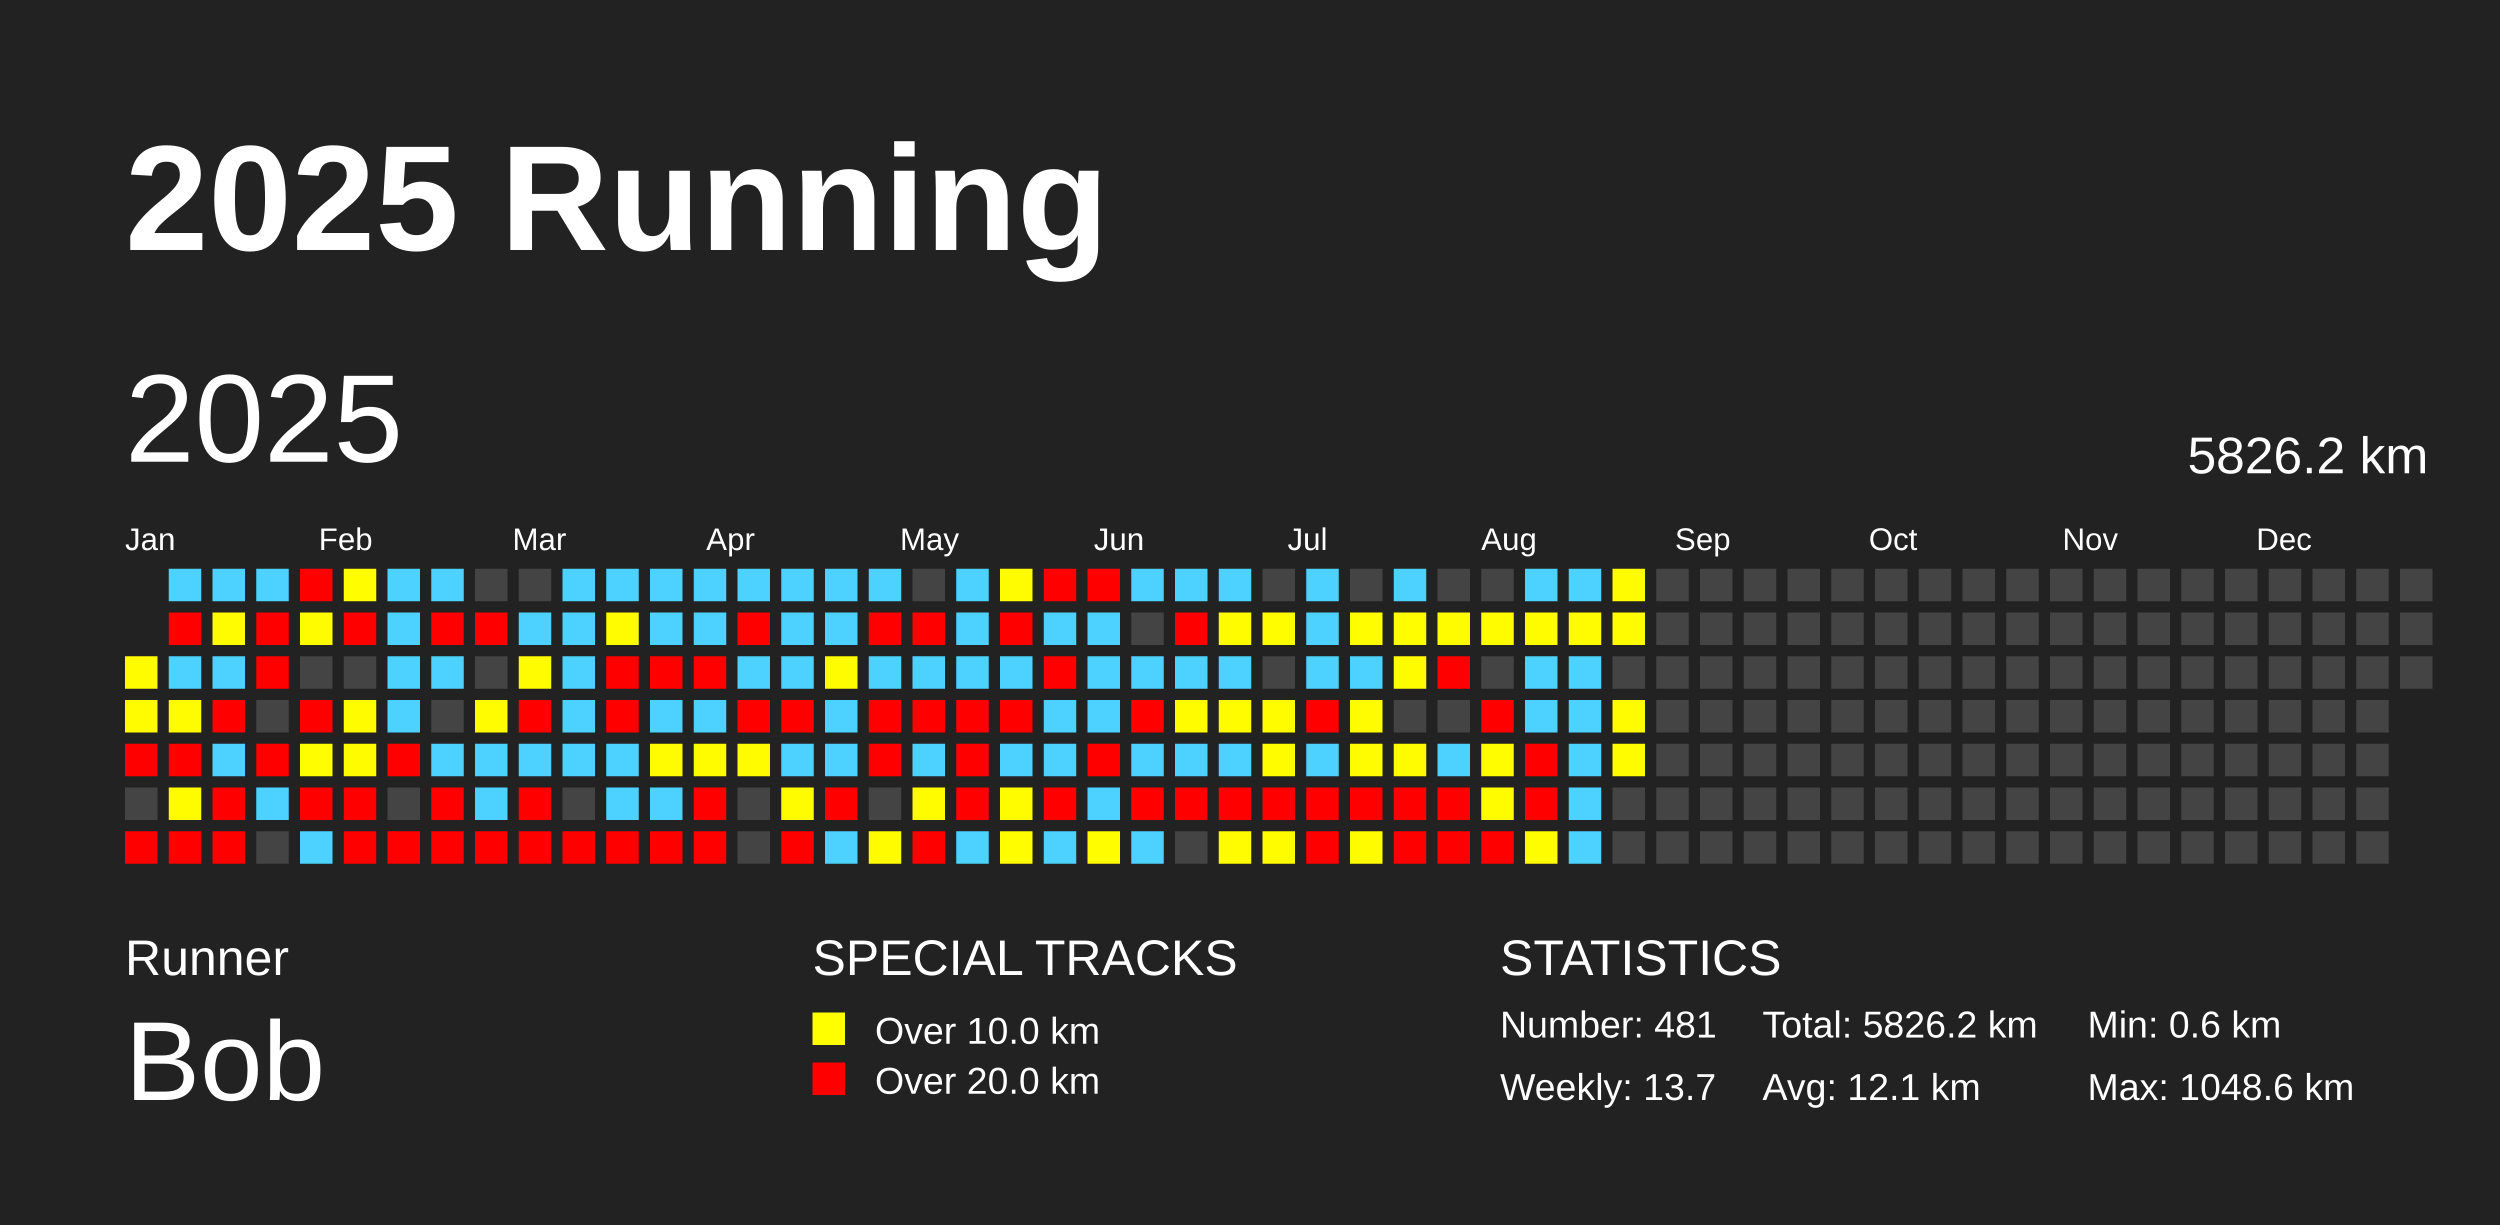
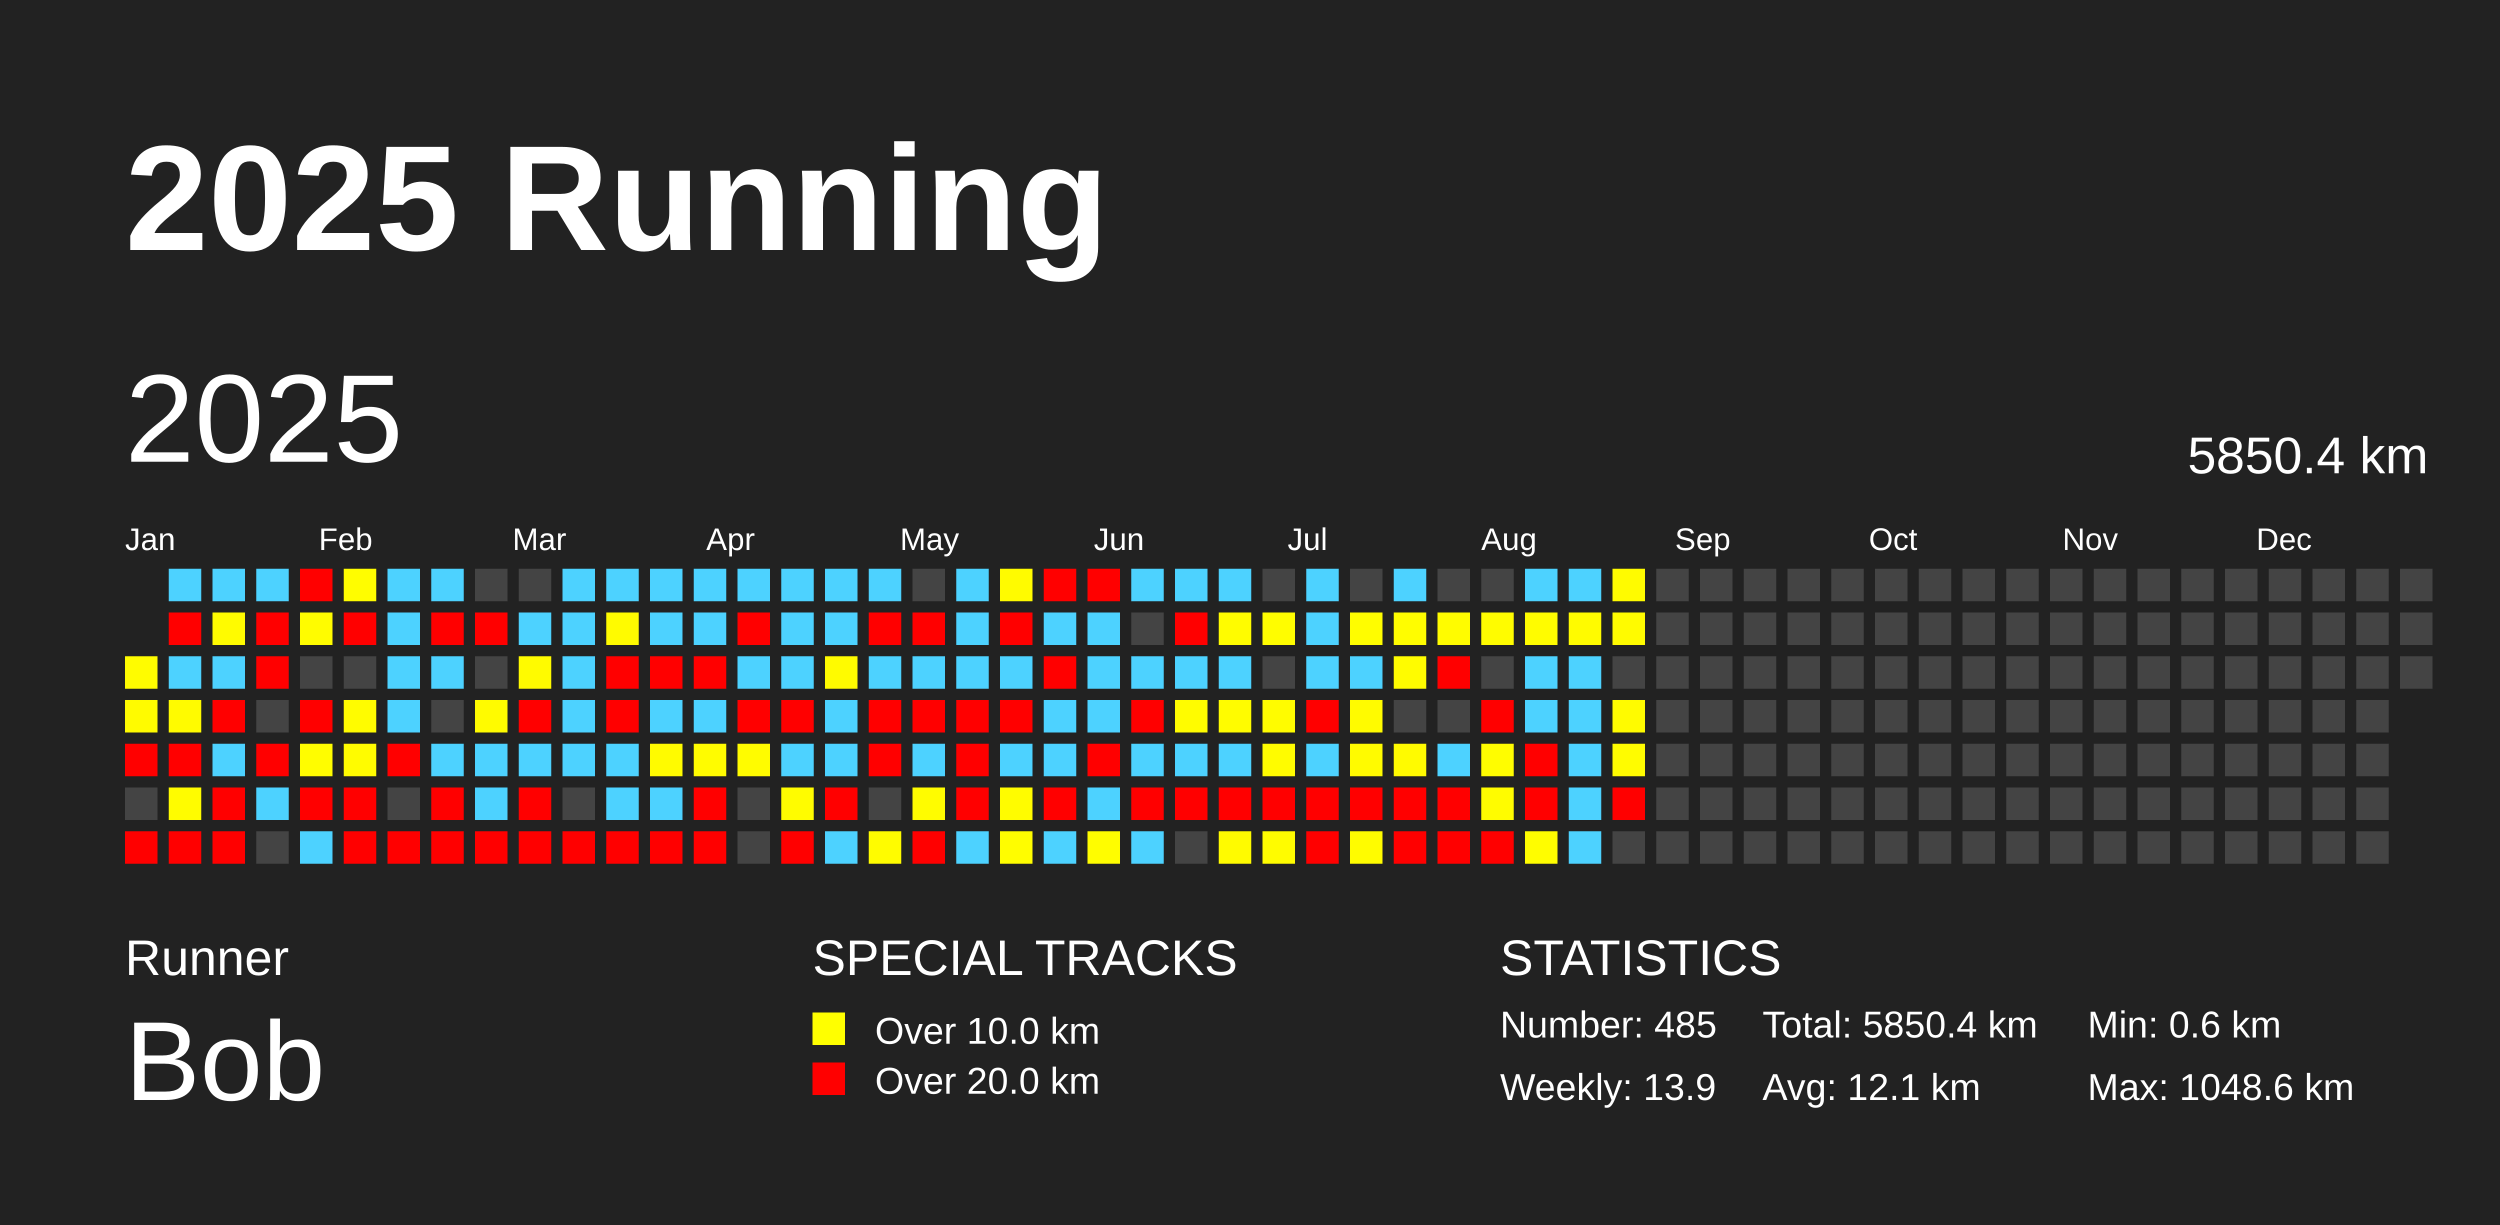
<svg xmlns="http://www.w3.org/2000/svg" baseProfile="full" height="98mm" version="1.1" viewBox="0,0,200,98" width="200mm">
  <defs />
  <rect fill="#222222" height="98" width="200" x="0" y="0" />
  <text fill="#FFFFFF" style="font-size:12px; font-family:Arial; font-weight:bold;" x="10" y="20">2025 Running</text>
  <text fill="#FFFFFF" style="font-size:4px; font-family:Arial" x="10" y="78">Runner</text>
  <text fill="#FFFFFF" style="font-size:9px; font-family:Arial" x="10" y="88">Bob</text>
  <text fill="#FFFFFF" style="font-size:4px; font-family:Arial" x="65" y="78">SPECIAL TRACKS</text>
  <rect fill="yellow" height="2.6" width="2.6" x="65" y="81" />
  <text fill="#FFFFFF" style="font-size:3px; font-family:Arial" x="70" y="83.5">Over 10.0 km</text>
  <rect fill="red" height="2.6" width="2.6" x="65" y="85" />
  <text fill="#FFFFFF" style="font-size:3px; font-family:Arial" x="70" y="87.5">Over 20.0 km</text>
  <text fill="#FFFFFF" style="font-size:4px; font-family:Arial" x="120" y="78">STATISTICS</text>
-   <text fill="#FFFFFF" style="font-size:3px; font-family:Arial" x="120" y="83">Number: 481</text>
-   <text fill="#FFFFFF" style="font-size:3px; font-family:Arial" x="120" y="88">Weekly: 13.7</text>
-   <text fill="#FFFFFF" style="font-size:3px; font-family:Arial" x="141" y="83">Total: 5826.2 km</text>
+   <text fill="#FFFFFF" style="font-size:3px; font-family:Arial" x="120" y="83">Number: 485</text>
+   <text fill="#FFFFFF" style="font-size:3px; font-family:Arial" x="120" y="88">Weekly: 13.9</text>
+   <text fill="#FFFFFF" style="font-size:3px; font-family:Arial" x="141" y="83">Total: 5850.4 km</text>
  <text fill="#FFFFFF" style="font-size:3px; font-family:Arial" x="141" y="88">Avg: 12.1 km</text>
  <text fill="#FFFFFF" style="font-size:3px; font-family:Arial" x="167" y="83">Min: 0.6 km</text>
  <text fill="#FFFFFF" style="font-size:3px; font-family:Arial" x="167" y="88">Max: 1048.6 km</text>
  <text dominant-baseline="hanging" fill="#FFFFFF" style="font-size:10.0px; font-family:Arial;" x="10" y="30">2025</text>
-   <text dominant-baseline="hanging" fill="#FFFFFF" style="font-size:4.125px; font-family:Arial;" x="175" y="35">5826.2 km</text>
+   <text dominant-baseline="hanging" fill="#FFFFFF" style="font-size:4.125px; font-family:Arial;" x="175" y="35">5850.4 km</text>
  <text fill="#FFFFFF" style="font-size:2.5px; font-family:Arial" x="10.0" y="44">Jan</text>
  <text fill="#FFFFFF" style="font-size:2.5px; font-family:Arial" x="25.5" y="44">Feb</text>
  <text fill="#FFFFFF" style="font-size:2.5px; font-family:Arial" x="41.0" y="44">Mar</text>
  <text fill="#FFFFFF" style="font-size:2.5px; font-family:Arial" x="56.5" y="44">Apr</text>
  <text fill="#FFFFFF" style="font-size:2.5px; font-family:Arial" x="72.0" y="44">May</text>
  <text fill="#FFFFFF" style="font-size:2.5px; font-family:Arial" x="87.5" y="44">Jun</text>
  <text fill="#FFFFFF" style="font-size:2.5px; font-family:Arial" x="103.0" y="44">Jul</text>
  <text fill="#FFFFFF" style="font-size:2.5px; font-family:Arial" x="118.5" y="44">Aug</text>
  <text fill="#FFFFFF" style="font-size:2.5px; font-family:Arial" x="134.0" y="44">Sep</text>
  <text fill="#FFFFFF" style="font-size:2.5px; font-family:Arial" x="149.5" y="44">Oct</text>
  <text fill="#FFFFFF" style="font-size:2.5px; font-family:Arial" x="165.0" y="44">Nov</text>
  <text fill="#FFFFFF" style="font-size:2.5px; font-family:Arial" x="180.5" y="44">Dec</text>
  <rect fill="#fffc00" height="2.6" width="2.6" x="10.0" y="52.5" />
  <rect fill="#fffb00" height="2.6" width="2.6" x="10.0" y="56.0" />
  <rect fill="red" height="2.6" width="2.6" x="10.0" y="59.5" />
  <rect fill="#444444" height="2.6" width="2.6" x="10.0" y="63.0" />
  <rect fill="red" height="2.6" width="2.6" x="10.0" y="66.5" />
  <rect fill="#4dd2ff" height="2.6" width="2.6" x="13.5" y="45.5" />
  <rect fill="red" height="2.6" width="2.6" x="13.5" y="49.0" />
  <rect fill="#4dd2ff" height="2.6" width="2.6" x="13.5" y="52.5" />
  <rect fill="#fffb00" height="2.6" width="2.6" x="13.5" y="56.0" />
  <rect fill="red" height="2.6" width="2.6" x="13.5" y="59.5" />
  <rect fill="#fffc00" height="2.6" width="2.6" x="13.5" y="63.0" />
  <rect fill="red" height="2.6" width="2.6" x="13.5" y="66.5" />
  <rect fill="#4dd2ff" height="2.6" width="2.6" x="17.0" y="45.5" />
  <rect fill="#fffb00" height="2.6" width="2.6" x="17.0" y="49.0" />
  <rect fill="#4dd2ff" height="2.6" width="2.6" x="17.0" y="52.5" />
  <rect fill="red" height="2.6" width="2.6" x="17.0" y="56.0" />
  <rect fill="#4dd2ff" height="2.6" width="2.6" x="17.0" y="59.5" />
  <rect fill="red" height="2.6" width="2.6" x="17.0" y="63.0" />
  <rect fill="red" height="2.6" width="2.6" x="17.0" y="66.5" />
  <rect fill="#4dd2ff" height="2.6" width="2.6" x="20.5" y="45.5" />
  <rect fill="red" height="2.6" width="2.6" x="20.5" y="49.0" />
  <rect fill="red" height="2.6" width="2.6" x="20.5" y="52.5" />
  <rect fill="#444444" height="2.6" width="2.6" x="20.5" y="56.0" />
  <rect fill="red" height="2.6" width="2.6" x="20.5" y="59.5" />
  <rect fill="#4dd2ff" height="2.6" width="2.6" x="20.5" y="63.0" />
  <rect fill="#444444" height="2.6" width="2.6" x="20.5" y="66.5" />
  <rect fill="red" height="2.6" width="2.6" x="24.0" y="45.5" />
  <rect fill="#fffc00" height="2.6" width="2.6" x="24.0" y="49.0" />
  <rect fill="#444444" height="2.6" width="2.6" x="24.0" y="52.5" />
  <rect fill="red" height="2.6" width="2.6" x="24.0" y="56.0" />
  <rect fill="#fffd00" height="2.6" width="2.6" x="24.0" y="59.5" />
  <rect fill="red" height="2.6" width="2.6" x="24.0" y="63.0" />
  <rect fill="#4dd2ff" height="2.6" width="2.6" x="24.0" y="66.5" />
  <rect fill="#fffd00" height="2.6" width="2.6" x="27.5" y="45.5" />
  <rect fill="red" height="2.6" width="2.6" x="27.5" y="49.0" />
  <rect fill="#444444" height="2.6" width="2.6" x="27.5" y="52.5" />
  <rect fill="#fffc00" height="2.6" width="2.6" x="27.5" y="56.0" />
  <rect fill="#fffc00" height="2.6" width="2.6" x="27.5" y="59.5" />
  <rect fill="red" height="2.6" width="2.6" x="27.5" y="63.0" />
  <rect fill="red" height="2.6" width="2.6" x="27.5" y="66.5" />
  <rect fill="#4dd2ff" height="2.6" width="2.6" x="31.0" y="45.5" />
  <rect fill="#4dd2ff" height="2.6" width="2.6" x="31.0" y="49.0" />
  <rect fill="#4dd2ff" height="2.6" width="2.6" x="31.0" y="52.5" />
  <rect fill="#4dd2ff" height="2.6" width="2.6" x="31.0" y="56.0" />
  <rect fill="red" height="2.6" width="2.6" x="31.0" y="59.5" />
  <rect fill="#444444" height="2.6" width="2.6" x="31.0" y="63.0" />
  <rect fill="red" height="2.6" width="2.6" x="31.0" y="66.5" />
  <rect fill="#4dd2ff" height="2.6" width="2.6" x="34.5" y="45.5" />
  <rect fill="red" height="2.6" width="2.6" x="34.5" y="49.0" />
  <rect fill="#4dd2ff" height="2.6" width="2.6" x="34.5" y="52.5" />
  <rect fill="#444444" height="2.6" width="2.6" x="34.5" y="56.0" />
  <rect fill="#4dd2ff" height="2.6" width="2.6" x="34.5" y="59.5" />
  <rect fill="red" height="2.6" width="2.6" x="34.5" y="63.0" />
  <rect fill="red" height="2.6" width="2.6" x="34.5" y="66.5" />
  <rect fill="#444444" height="2.6" width="2.6" x="38.0" y="45.5" />
  <rect fill="red" height="2.6" width="2.6" x="38.0" y="49.0" />
  <rect fill="#444444" height="2.6" width="2.6" x="38.0" y="52.5" />
  <rect fill="#fffb00" height="2.6" width="2.6" x="38.0" y="56.0" />
  <rect fill="#4dd2ff" height="2.6" width="2.6" x="38.0" y="59.5" />
  <rect fill="#4dd2ff" height="2.6" width="2.6" x="38.0" y="63.0" />
  <rect fill="red" height="2.6" width="2.6" x="38.0" y="66.5" />
  <rect fill="#444444" height="2.6" width="2.6" x="41.5" y="45.5" />
  <rect fill="#4dd2ff" height="2.6" width="2.6" x="41.5" y="49.0" />
  <rect fill="#fffb00" height="2.6" width="2.6" x="41.5" y="52.5" />
  <rect fill="red" height="2.6" width="2.6" x="41.5" y="56.0" />
  <rect fill="#4dd2ff" height="2.6" width="2.6" x="41.5" y="59.5" />
  <rect fill="red" height="2.6" width="2.6" x="41.5" y="63.0" />
  <rect fill="red" height="2.6" width="2.6" x="41.5" y="66.5" />
  <rect fill="#4dd2ff" height="2.6" width="2.6" x="45.0" y="45.5" />
  <rect fill="#4dd2ff" height="2.6" width="2.6" x="45.0" y="49.0" />
  <rect fill="#4dd2ff" height="2.6" width="2.6" x="45.0" y="52.5" />
  <rect fill="#4dd2ff" height="2.6" width="2.6" x="45.0" y="56.0" />
  <rect fill="#4dd2ff" height="2.6" width="2.6" x="45.0" y="59.5" />
  <rect fill="#444444" height="2.6" width="2.6" x="45.0" y="63.0" />
  <rect fill="red" height="2.6" width="2.6" x="45.0" y="66.5" />
  <rect fill="#4dd2ff" height="2.6" width="2.6" x="48.5" y="45.5" />
  <rect fill="#fffb00" height="2.6" width="2.6" x="48.5" y="49.0" />
  <rect fill="red" height="2.6" width="2.6" x="48.5" y="52.5" />
  <rect fill="red" height="2.6" width="2.6" x="48.5" y="56.0" />
  <rect fill="#4dd2ff" height="2.6" width="2.6" x="48.5" y="59.5" />
  <rect fill="#4dd2ff" height="2.6" width="2.6" x="48.5" y="63.0" />
  <rect fill="red" height="2.6" width="2.6" x="48.5" y="66.5" />
  <rect fill="#4dd2ff" height="2.6" width="2.6" x="52.0" y="45.5" />
  <rect fill="#4dd2ff" height="2.6" width="2.6" x="52.0" y="49.0" />
  <rect fill="red" height="2.6" width="2.6" x="52.0" y="52.5" />
  <rect fill="#4dd2ff" height="2.6" width="2.6" x="52.0" y="56.0" />
  <rect fill="#fffb00" height="2.6" width="2.6" x="52.0" y="59.5" />
  <rect fill="#4dd2ff" height="2.6" width="2.6" x="52.0" y="63.0" />
  <rect fill="red" height="2.6" width="2.6" x="52.0" y="66.5" />
  <rect fill="#4dd2ff" height="2.6" width="2.6" x="55.5" y="45.5" />
  <rect fill="#4dd2ff" height="2.6" width="2.6" x="55.5" y="49.0" />
  <rect fill="red" height="2.6" width="2.6" x="55.5" y="52.5" />
  <rect fill="#4dd2ff" height="2.6" width="2.6" x="55.5" y="56.0" />
  <rect fill="#fffc00" height="2.6" width="2.6" x="55.5" y="59.5" />
  <rect fill="red" height="2.6" width="2.6" x="55.5" y="63.0" />
  <rect fill="red" height="2.6" width="2.6" x="55.5" y="66.5" />
  <rect fill="#4dd2ff" height="2.6" width="2.6" x="59.0" y="45.5" />
  <rect fill="red" height="2.6" width="2.6" x="59.0" y="49.0" />
  <rect fill="#4dd2ff" height="2.6" width="2.6" x="59.0" y="52.5" />
  <rect fill="red" height="2.6" width="2.6" x="59.0" y="56.0" />
  <rect fill="#fffc00" height="2.6" width="2.6" x="59.0" y="59.5" />
  <rect fill="#444444" height="2.6" width="2.6" x="59.0" y="63.0" />
  <rect fill="#444444" height="2.6" width="2.6" x="59.0" y="66.5" />
  <rect fill="#4dd2ff" height="2.6" width="2.6" x="62.5" y="45.5" />
  <rect fill="#4dd2ff" height="2.6" width="2.6" x="62.5" y="49.0" />
  <rect fill="#4dd2ff" height="2.6" width="2.6" x="62.5" y="52.5" />
  <rect fill="red" height="2.6" width="2.6" x="62.5" y="56.0" />
  <rect fill="#4dd2ff" height="2.6" width="2.6" x="62.5" y="59.5" />
  <rect fill="#fffc00" height="2.6" width="2.6" x="62.5" y="63.0" />
  <rect fill="red" height="2.6" width="2.6" x="62.5" y="66.5" />
  <rect fill="#4dd2ff" height="2.6" width="2.6" x="66.0" y="45.5" />
  <rect fill="#4dd2ff" height="2.6" width="2.6" x="66.0" y="49.0" />
  <rect fill="#fffb00" height="2.6" width="2.6" x="66.0" y="52.5" />
  <rect fill="#4dd2ff" height="2.6" width="2.6" x="66.0" y="56.0" />
  <rect fill="#4dd2ff" height="2.6" width="2.6" x="66.0" y="59.5" />
  <rect fill="red" height="2.6" width="2.6" x="66.0" y="63.0" />
  <rect fill="#4dd2ff" height="2.6" width="2.6" x="66.0" y="66.5" />
  <rect fill="#4dd2ff" height="2.6" width="2.6" x="69.5" y="45.5" />
  <rect fill="red" height="2.6" width="2.6" x="69.5" y="49.0" />
  <rect fill="#4dd2ff" height="2.6" width="2.6" x="69.5" y="52.5" />
  <rect fill="red" height="2.6" width="2.6" x="69.5" y="56.0" />
  <rect fill="red" height="2.6" width="2.6" x="69.5" y="59.5" />
  <rect fill="#444444" height="2.6" width="2.6" x="69.5" y="63.0" />
  <rect fill="#fffc00" height="2.6" width="2.6" x="69.5" y="66.5" />
  <rect fill="#444444" height="2.6" width="2.6" x="73.0" y="45.5" />
  <rect fill="red" height="2.6" width="2.6" x="73.0" y="49.0" />
  <rect fill="#4dd2ff" height="2.6" width="2.6" x="73.0" y="52.5" />
  <rect fill="red" height="2.6" width="2.6" x="73.0" y="56.0" />
  <rect fill="#4dd2ff" height="2.6" width="2.6" x="73.0" y="59.5" />
  <rect fill="#fffc00" height="2.6" width="2.6" x="73.0" y="63.0" />
  <rect fill="red" height="2.6" width="2.6" x="73.0" y="66.5" />
  <rect fill="#4dd2ff" height="2.6" width="2.6" x="76.5" y="45.5" />
  <rect fill="#4dd2ff" height="2.6" width="2.6" x="76.5" y="49.0" />
  <rect fill="#4dd2ff" height="2.6" width="2.6" x="76.5" y="52.5" />
  <rect fill="red" height="2.6" width="2.6" x="76.5" y="56.0" />
  <rect fill="red" height="2.6" width="2.6" x="76.5" y="59.5" />
  <rect fill="red" height="2.6" width="2.6" x="76.5" y="63.0" />
  <rect fill="#4dd2ff" height="2.6" width="2.6" x="76.5" y="66.5" />
  <rect fill="#fffb00" height="2.6" width="2.6" x="80.0" y="45.5" />
  <rect fill="red" height="2.6" width="2.6" x="80.0" y="49.0" />
  <rect fill="#4dd2ff" height="2.6" width="2.6" x="80.0" y="52.5" />
  <rect fill="red" height="2.6" width="2.6" x="80.0" y="56.0" />
  <rect fill="#4dd2ff" height="2.6" width="2.6" x="80.0" y="59.5" />
  <rect fill="#fffc00" height="2.6" width="2.6" x="80.0" y="63.0" />
  <rect fill="#fffd00" height="2.6" width="2.6" x="80.0" y="66.5" />
  <rect fill="red" height="2.6" width="2.6" x="83.5" y="45.5" />
  <rect fill="#4dd2ff" height="2.6" width="2.6" x="83.5" y="49.0" />
  <rect fill="red" height="2.6" width="2.6" x="83.5" y="52.5" />
  <rect fill="#4dd2ff" height="2.6" width="2.6" x="83.5" y="56.0" />
  <rect fill="#4dd2ff" height="2.6" width="2.6" x="83.5" y="59.5" />
  <rect fill="red" height="2.6" width="2.6" x="83.5" y="63.0" />
  <rect fill="#4dd2ff" height="2.6" width="2.6" x="83.5" y="66.5" />
  <rect fill="red" height="2.6" width="2.6" x="87.0" y="45.5" />
  <rect fill="#4dd2ff" height="2.6" width="2.6" x="87.0" y="49.0" />
  <rect fill="#4dd2ff" height="2.6" width="2.6" x="87.0" y="52.5" />
  <rect fill="#4dd2ff" height="2.6" width="2.6" x="87.0" y="56.0" />
  <rect fill="red" height="2.6" width="2.6" x="87.0" y="59.5" />
  <rect fill="#4dd2ff" height="2.6" width="2.6" x="87.0" y="63.0" />
  <rect fill="#fffd00" height="2.6" width="2.6" x="87.0" y="66.5" />
  <rect fill="#4dd2ff" height="2.6" width="2.6" x="90.5" y="45.5" />
  <rect fill="#444444" height="2.6" width="2.6" x="90.5" y="49.0" />
  <rect fill="#4dd2ff" height="2.6" width="2.6" x="90.5" y="52.5" />
  <rect fill="red" height="2.6" width="2.6" x="90.5" y="56.0" />
  <rect fill="#4dd2ff" height="2.6" width="2.6" x="90.5" y="59.5" />
  <rect fill="red" height="2.6" width="2.6" x="90.5" y="63.0" />
  <rect fill="#4dd2ff" height="2.6" width="2.6" x="90.5" y="66.5" />
  <rect fill="#4dd2ff" height="2.6" width="2.6" x="94.0" y="45.5" />
  <rect fill="red" height="2.6" width="2.6" x="94.0" y="49.0" />
  <rect fill="#4dd2ff" height="2.6" width="2.6" x="94.0" y="52.5" />
  <rect fill="#fffc00" height="2.6" width="2.6" x="94.0" y="56.0" />
  <rect fill="#4dd2ff" height="2.6" width="2.6" x="94.0" y="59.5" />
  <rect fill="red" height="2.6" width="2.6" x="94.0" y="63.0" />
  <rect fill="#444444" height="2.6" width="2.6" x="94.0" y="66.5" />
  <rect fill="#4dd2ff" height="2.6" width="2.6" x="97.5" y="45.5" />
  <rect fill="#fffc00" height="2.6" width="2.6" x="97.5" y="49.0" />
  <rect fill="#4dd2ff" height="2.6" width="2.6" x="97.5" y="52.5" />
  <rect fill="#fffc00" height="2.6" width="2.6" x="97.5" y="56.0" />
  <rect fill="#4dd2ff" height="2.6" width="2.6" x="97.5" y="59.5" />
  <rect fill="red" height="2.6" width="2.6" x="97.5" y="63.0" />
  <rect fill="#fffb00" height="2.6" width="2.6" x="97.5" y="66.5" />
  <rect fill="#444444" height="2.6" width="2.6" x="101.0" y="45.5" />
  <rect fill="#fffd00" height="2.6" width="2.6" x="101.0" y="49.0" />
  <rect fill="#444444" height="2.6" width="2.6" x="101.0" y="52.5" />
  <rect fill="#fffc00" height="2.6" width="2.6" x="101.0" y="56.0" />
  <rect fill="#fffc00" height="2.6" width="2.6" x="101.0" y="59.5" />
  <rect fill="red" height="2.6" width="2.6" x="101.0" y="63.0" />
  <rect fill="#fffc00" height="2.6" width="2.6" x="101.0" y="66.5" />
  <rect fill="#4dd2ff" height="2.6" width="2.6" x="104.5" y="45.5" />
  <rect fill="#4dd2ff" height="2.6" width="2.6" x="104.5" y="49.0" />
  <rect fill="#4dd2ff" height="2.6" width="2.6" x="104.5" y="52.5" />
  <rect fill="red" height="2.6" width="2.6" x="104.5" y="56.0" />
  <rect fill="#4dd2ff" height="2.6" width="2.6" x="104.5" y="59.5" />
  <rect fill="red" height="2.6" width="2.6" x="104.5" y="63.0" />
  <rect fill="red" height="2.6" width="2.6" x="104.5" y="66.5" />
  <rect fill="#444444" height="2.6" width="2.6" x="108.0" y="45.5" />
  <rect fill="#fffd00" height="2.6" width="2.6" x="108.0" y="49.0" />
  <rect fill="#4dd2ff" height="2.6" width="2.6" x="108.0" y="52.5" />
  <rect fill="#fffb00" height="2.6" width="2.6" x="108.0" y="56.0" />
  <rect fill="#fffb00" height="2.6" width="2.6" x="108.0" y="59.5" />
  <rect fill="red" height="2.6" width="2.6" x="108.0" y="63.0" />
  <rect fill="#fffc00" height="2.6" width="2.6" x="108.0" y="66.5" />
  <rect fill="#4dd2ff" height="2.6" width="2.6" x="111.5" y="45.5" />
  <rect fill="#fffd00" height="2.6" width="2.6" x="111.5" y="49.0" />
  <rect fill="#fffc00" height="2.6" width="2.6" x="111.5" y="52.5" />
  <rect fill="#444444" height="2.6" width="2.6" x="111.5" y="56.0" />
  <rect fill="#fffb00" height="2.6" width="2.6" x="111.5" y="59.5" />
  <rect fill="red" height="2.6" width="2.6" x="111.5" y="63.0" />
  <rect fill="red" height="2.6" width="2.6" x="111.5" y="66.5" />
  <rect fill="#444444" height="2.6" width="2.6" x="115.0" y="45.5" />
  <rect fill="#fffc00" height="2.6" width="2.6" x="115.0" y="49.0" />
  <rect fill="red" height="2.6" width="2.6" x="115.0" y="52.5" />
  <rect fill="#444444" height="2.6" width="2.6" x="115.0" y="56.0" />
  <rect fill="#4dd2ff" height="2.6" width="2.6" x="115.0" y="59.5" />
  <rect fill="red" height="2.6" width="2.6" x="115.0" y="63.0" />
  <rect fill="red" height="2.6" width="2.6" x="115.0" y="66.5" />
  <rect fill="#444444" height="2.6" width="2.6" x="118.5" y="45.5" />
  <rect fill="#fffc00" height="2.6" width="2.6" x="118.5" y="49.0" />
  <rect fill="#444444" height="2.6" width="2.6" x="118.5" y="52.5" />
  <rect fill="red" height="2.6" width="2.6" x="118.5" y="56.0" />
  <rect fill="#fffd00" height="2.6" width="2.6" x="118.5" y="59.5" />
  <rect fill="#fffc00" height="2.6" width="2.6" x="118.5" y="63.0" />
  <rect fill="red" height="2.6" width="2.6" x="118.5" y="66.5" />
  <rect fill="#4dd2ff" height="2.6" width="2.6" x="122.0" y="45.5" />
  <rect fill="#fffc00" height="2.6" width="2.6" x="122.0" y="49.0" />
  <rect fill="#4dd2ff" height="2.6" width="2.6" x="122.0" y="52.5" />
  <rect fill="#4dd2ff" height="2.6" width="2.6" x="122.0" y="56.0" />
  <rect fill="red" height="2.6" width="2.6" x="122.0" y="59.5" />
  <rect fill="red" height="2.6" width="2.6" x="122.0" y="63.0" />
  <rect fill="#fffd00" height="2.6" width="2.6" x="122.0" y="66.5" />
  <rect fill="#4dd2ff" height="2.6" width="2.6" x="125.5" y="45.5" />
  <rect fill="#fffb00" height="2.6" width="2.6" x="125.5" y="49.0" />
  <rect fill="#4dd2ff" height="2.6" width="2.6" x="125.5" y="52.5" />
  <rect fill="#4dd2ff" height="2.6" width="2.6" x="125.5" y="56.0" />
  <rect fill="#4dd2ff" height="2.6" width="2.6" x="125.5" y="59.5" />
  <rect fill="#4dd2ff" height="2.6" width="2.6" x="125.5" y="63.0" />
  <rect fill="#4dd2ff" height="2.6" width="2.6" x="125.5" y="66.5" />
  <rect fill="#fffb00" height="2.6" width="2.6" x="129.0" y="45.5" />
  <rect fill="#fffb00" height="2.6" width="2.6" x="129.0" y="49.0" />
  <rect fill="#444444" height="2.6" width="2.6" x="129.0" y="52.5" />
  <rect fill="#fffb00" height="2.6" width="2.6" x="129.0" y="56.0" />
  <rect fill="#fffc00" height="2.6" width="2.6" x="129.0" y="59.5" />
-   <rect fill="#444444" height="2.6" width="2.6" x="129.0" y="63.0" />
+   <rect fill="red" height="2.6" width="2.6" x="129.0" y="63.0" />
  <rect fill="#444444" height="2.6" width="2.6" x="129.0" y="66.5" />
  <rect fill="#444444" height="2.6" width="2.6" x="132.5" y="45.5" />
  <rect fill="#444444" height="2.6" width="2.6" x="132.5" y="49.0" />
  <rect fill="#444444" height="2.6" width="2.6" x="132.5" y="52.5" />
  <rect fill="#444444" height="2.6" width="2.6" x="132.5" y="56.0" />
  <rect fill="#444444" height="2.6" width="2.6" x="132.5" y="59.5" />
  <rect fill="#444444" height="2.6" width="2.6" x="132.5" y="63.0" />
  <rect fill="#444444" height="2.6" width="2.6" x="132.5" y="66.5" />
  <rect fill="#444444" height="2.6" width="2.6" x="136.0" y="45.5" />
  <rect fill="#444444" height="2.6" width="2.6" x="136.0" y="49.0" />
  <rect fill="#444444" height="2.6" width="2.6" x="136.0" y="52.5" />
  <rect fill="#444444" height="2.6" width="2.6" x="136.0" y="56.0" />
  <rect fill="#444444" height="2.6" width="2.6" x="136.0" y="59.5" />
  <rect fill="#444444" height="2.6" width="2.6" x="136.0" y="63.0" />
  <rect fill="#444444" height="2.6" width="2.6" x="136.0" y="66.5" />
  <rect fill="#444444" height="2.6" width="2.6" x="139.5" y="45.5" />
  <rect fill="#444444" height="2.6" width="2.6" x="139.5" y="49.0" />
  <rect fill="#444444" height="2.6" width="2.6" x="139.5" y="52.5" />
  <rect fill="#444444" height="2.6" width="2.6" x="139.5" y="56.0" />
  <rect fill="#444444" height="2.6" width="2.6" x="139.5" y="59.5" />
  <rect fill="#444444" height="2.6" width="2.6" x="139.5" y="63.0" />
  <rect fill="#444444" height="2.6" width="2.6" x="139.5" y="66.5" />
  <rect fill="#444444" height="2.6" width="2.6" x="143.0" y="45.5" />
  <rect fill="#444444" height="2.6" width="2.6" x="143.0" y="49.0" />
  <rect fill="#444444" height="2.6" width="2.6" x="143.0" y="52.5" />
  <rect fill="#444444" height="2.6" width="2.6" x="143.0" y="56.0" />
  <rect fill="#444444" height="2.6" width="2.6" x="143.0" y="59.5" />
  <rect fill="#444444" height="2.6" width="2.6" x="143.0" y="63.0" />
  <rect fill="#444444" height="2.6" width="2.6" x="143.0" y="66.5" />
  <rect fill="#444444" height="2.6" width="2.6" x="146.5" y="45.5" />
  <rect fill="#444444" height="2.6" width="2.6" x="146.5" y="49.0" />
  <rect fill="#444444" height="2.6" width="2.6" x="146.5" y="52.5" />
  <rect fill="#444444" height="2.6" width="2.6" x="146.5" y="56.0" />
  <rect fill="#444444" height="2.6" width="2.6" x="146.5" y="59.5" />
  <rect fill="#444444" height="2.6" width="2.6" x="146.5" y="63.0" />
  <rect fill="#444444" height="2.6" width="2.6" x="146.5" y="66.5" />
  <rect fill="#444444" height="2.6" width="2.6" x="150.0" y="45.5" />
  <rect fill="#444444" height="2.6" width="2.6" x="150.0" y="49.0" />
  <rect fill="#444444" height="2.6" width="2.6" x="150.0" y="52.5" />
  <rect fill="#444444" height="2.6" width="2.6" x="150.0" y="56.0" />
  <rect fill="#444444" height="2.6" width="2.6" x="150.0" y="59.5" />
  <rect fill="#444444" height="2.6" width="2.6" x="150.0" y="63.0" />
  <rect fill="#444444" height="2.6" width="2.6" x="150.0" y="66.5" />
  <rect fill="#444444" height="2.6" width="2.6" x="153.5" y="45.5" />
  <rect fill="#444444" height="2.6" width="2.6" x="153.5" y="49.0" />
  <rect fill="#444444" height="2.6" width="2.6" x="153.5" y="52.5" />
  <rect fill="#444444" height="2.6" width="2.6" x="153.5" y="56.0" />
  <rect fill="#444444" height="2.6" width="2.6" x="153.5" y="59.5" />
  <rect fill="#444444" height="2.6" width="2.6" x="153.5" y="63.0" />
  <rect fill="#444444" height="2.6" width="2.6" x="153.5" y="66.5" />
  <rect fill="#444444" height="2.6" width="2.6" x="157.0" y="45.5" />
  <rect fill="#444444" height="2.6" width="2.6" x="157.0" y="49.0" />
  <rect fill="#444444" height="2.6" width="2.6" x="157.0" y="52.5" />
  <rect fill="#444444" height="2.6" width="2.6" x="157.0" y="56.0" />
  <rect fill="#444444" height="2.6" width="2.6" x="157.0" y="59.5" />
  <rect fill="#444444" height="2.6" width="2.6" x="157.0" y="63.0" />
  <rect fill="#444444" height="2.6" width="2.6" x="157.0" y="66.5" />
  <rect fill="#444444" height="2.6" width="2.6" x="160.5" y="45.5" />
  <rect fill="#444444" height="2.6" width="2.6" x="160.5" y="49.0" />
  <rect fill="#444444" height="2.6" width="2.6" x="160.5" y="52.5" />
  <rect fill="#444444" height="2.6" width="2.6" x="160.5" y="56.0" />
  <rect fill="#444444" height="2.6" width="2.6" x="160.5" y="59.5" />
  <rect fill="#444444" height="2.6" width="2.6" x="160.5" y="63.0" />
  <rect fill="#444444" height="2.6" width="2.6" x="160.5" y="66.5" />
  <rect fill="#444444" height="2.6" width="2.6" x="164.0" y="45.5" />
  <rect fill="#444444" height="2.6" width="2.6" x="164.0" y="49.0" />
  <rect fill="#444444" height="2.6" width="2.6" x="164.0" y="52.5" />
  <rect fill="#444444" height="2.6" width="2.6" x="164.0" y="56.0" />
  <rect fill="#444444" height="2.6" width="2.6" x="164.0" y="59.5" />
  <rect fill="#444444" height="2.6" width="2.6" x="164.0" y="63.0" />
  <rect fill="#444444" height="2.6" width="2.6" x="164.0" y="66.5" />
  <rect fill="#444444" height="2.6" width="2.6" x="167.5" y="45.5" />
  <rect fill="#444444" height="2.6" width="2.6" x="167.5" y="49.0" />
  <rect fill="#444444" height="2.6" width="2.6" x="167.5" y="52.5" />
  <rect fill="#444444" height="2.6" width="2.6" x="167.5" y="56.0" />
  <rect fill="#444444" height="2.6" width="2.6" x="167.5" y="59.5" />
  <rect fill="#444444" height="2.6" width="2.6" x="167.5" y="63.0" />
  <rect fill="#444444" height="2.6" width="2.6" x="167.5" y="66.5" />
  <rect fill="#444444" height="2.6" width="2.6" x="171.0" y="45.5" />
  <rect fill="#444444" height="2.6" width="2.6" x="171.0" y="49.0" />
  <rect fill="#444444" height="2.6" width="2.6" x="171.0" y="52.5" />
  <rect fill="#444444" height="2.6" width="2.6" x="171.0" y="56.0" />
  <rect fill="#444444" height="2.6" width="2.6" x="171.0" y="59.5" />
  <rect fill="#444444" height="2.6" width="2.6" x="171.0" y="63.0" />
  <rect fill="#444444" height="2.6" width="2.6" x="171.0" y="66.5" />
  <rect fill="#444444" height="2.6" width="2.6" x="174.5" y="45.5" />
  <rect fill="#444444" height="2.6" width="2.6" x="174.5" y="49.0" />
  <rect fill="#444444" height="2.6" width="2.6" x="174.5" y="52.5" />
  <rect fill="#444444" height="2.6" width="2.6" x="174.5" y="56.0" />
  <rect fill="#444444" height="2.6" width="2.6" x="174.5" y="59.5" />
  <rect fill="#444444" height="2.6" width="2.6" x="174.5" y="63.0" />
  <rect fill="#444444" height="2.6" width="2.6" x="174.5" y="66.5" />
  <rect fill="#444444" height="2.6" width="2.6" x="178.0" y="45.5" />
  <rect fill="#444444" height="2.6" width="2.6" x="178.0" y="49.0" />
  <rect fill="#444444" height="2.6" width="2.6" x="178.0" y="52.5" />
  <rect fill="#444444" height="2.6" width="2.6" x="178.0" y="56.0" />
  <rect fill="#444444" height="2.6" width="2.6" x="178.0" y="59.5" />
  <rect fill="#444444" height="2.6" width="2.6" x="178.0" y="63.0" />
  <rect fill="#444444" height="2.6" width="2.6" x="178.0" y="66.5" />
  <rect fill="#444444" height="2.6" width="2.6" x="181.5" y="45.5" />
  <rect fill="#444444" height="2.6" width="2.6" x="181.5" y="49.0" />
  <rect fill="#444444" height="2.6" width="2.6" x="181.5" y="52.5" />
  <rect fill="#444444" height="2.6" width="2.6" x="181.5" y="56.0" />
  <rect fill="#444444" height="2.6" width="2.6" x="181.5" y="59.5" />
  <rect fill="#444444" height="2.6" width="2.6" x="181.5" y="63.0" />
  <rect fill="#444444" height="2.6" width="2.6" x="181.5" y="66.5" />
  <rect fill="#444444" height="2.6" width="2.6" x="185.0" y="45.5" />
  <rect fill="#444444" height="2.6" width="2.6" x="185.0" y="49.0" />
  <rect fill="#444444" height="2.6" width="2.6" x="185.0" y="52.5" />
  <rect fill="#444444" height="2.6" width="2.6" x="185.0" y="56.0" />
  <rect fill="#444444" height="2.6" width="2.6" x="185.0" y="59.5" />
  <rect fill="#444444" height="2.6" width="2.6" x="185.0" y="63.0" />
  <rect fill="#444444" height="2.6" width="2.6" x="185.0" y="66.5" />
  <rect fill="#444444" height="2.6" width="2.6" x="188.5" y="45.5" />
  <rect fill="#444444" height="2.6" width="2.6" x="188.5" y="49.0" />
  <rect fill="#444444" height="2.6" width="2.6" x="188.5" y="52.5" />
  <rect fill="#444444" height="2.6" width="2.6" x="188.5" y="56.0" />
  <rect fill="#444444" height="2.6" width="2.6" x="188.5" y="59.5" />
  <rect fill="#444444" height="2.6" width="2.6" x="188.5" y="63.0" />
  <rect fill="#444444" height="2.6" width="2.6" x="188.5" y="66.5" />
  <rect fill="#444444" height="2.6" width="2.6" x="192.0" y="45.5" />
  <rect fill="#444444" height="2.6" width="2.6" x="192.0" y="49.0" />
  <rect fill="#444444" height="2.6" width="2.6" x="192.0" y="52.5" />
</svg>
